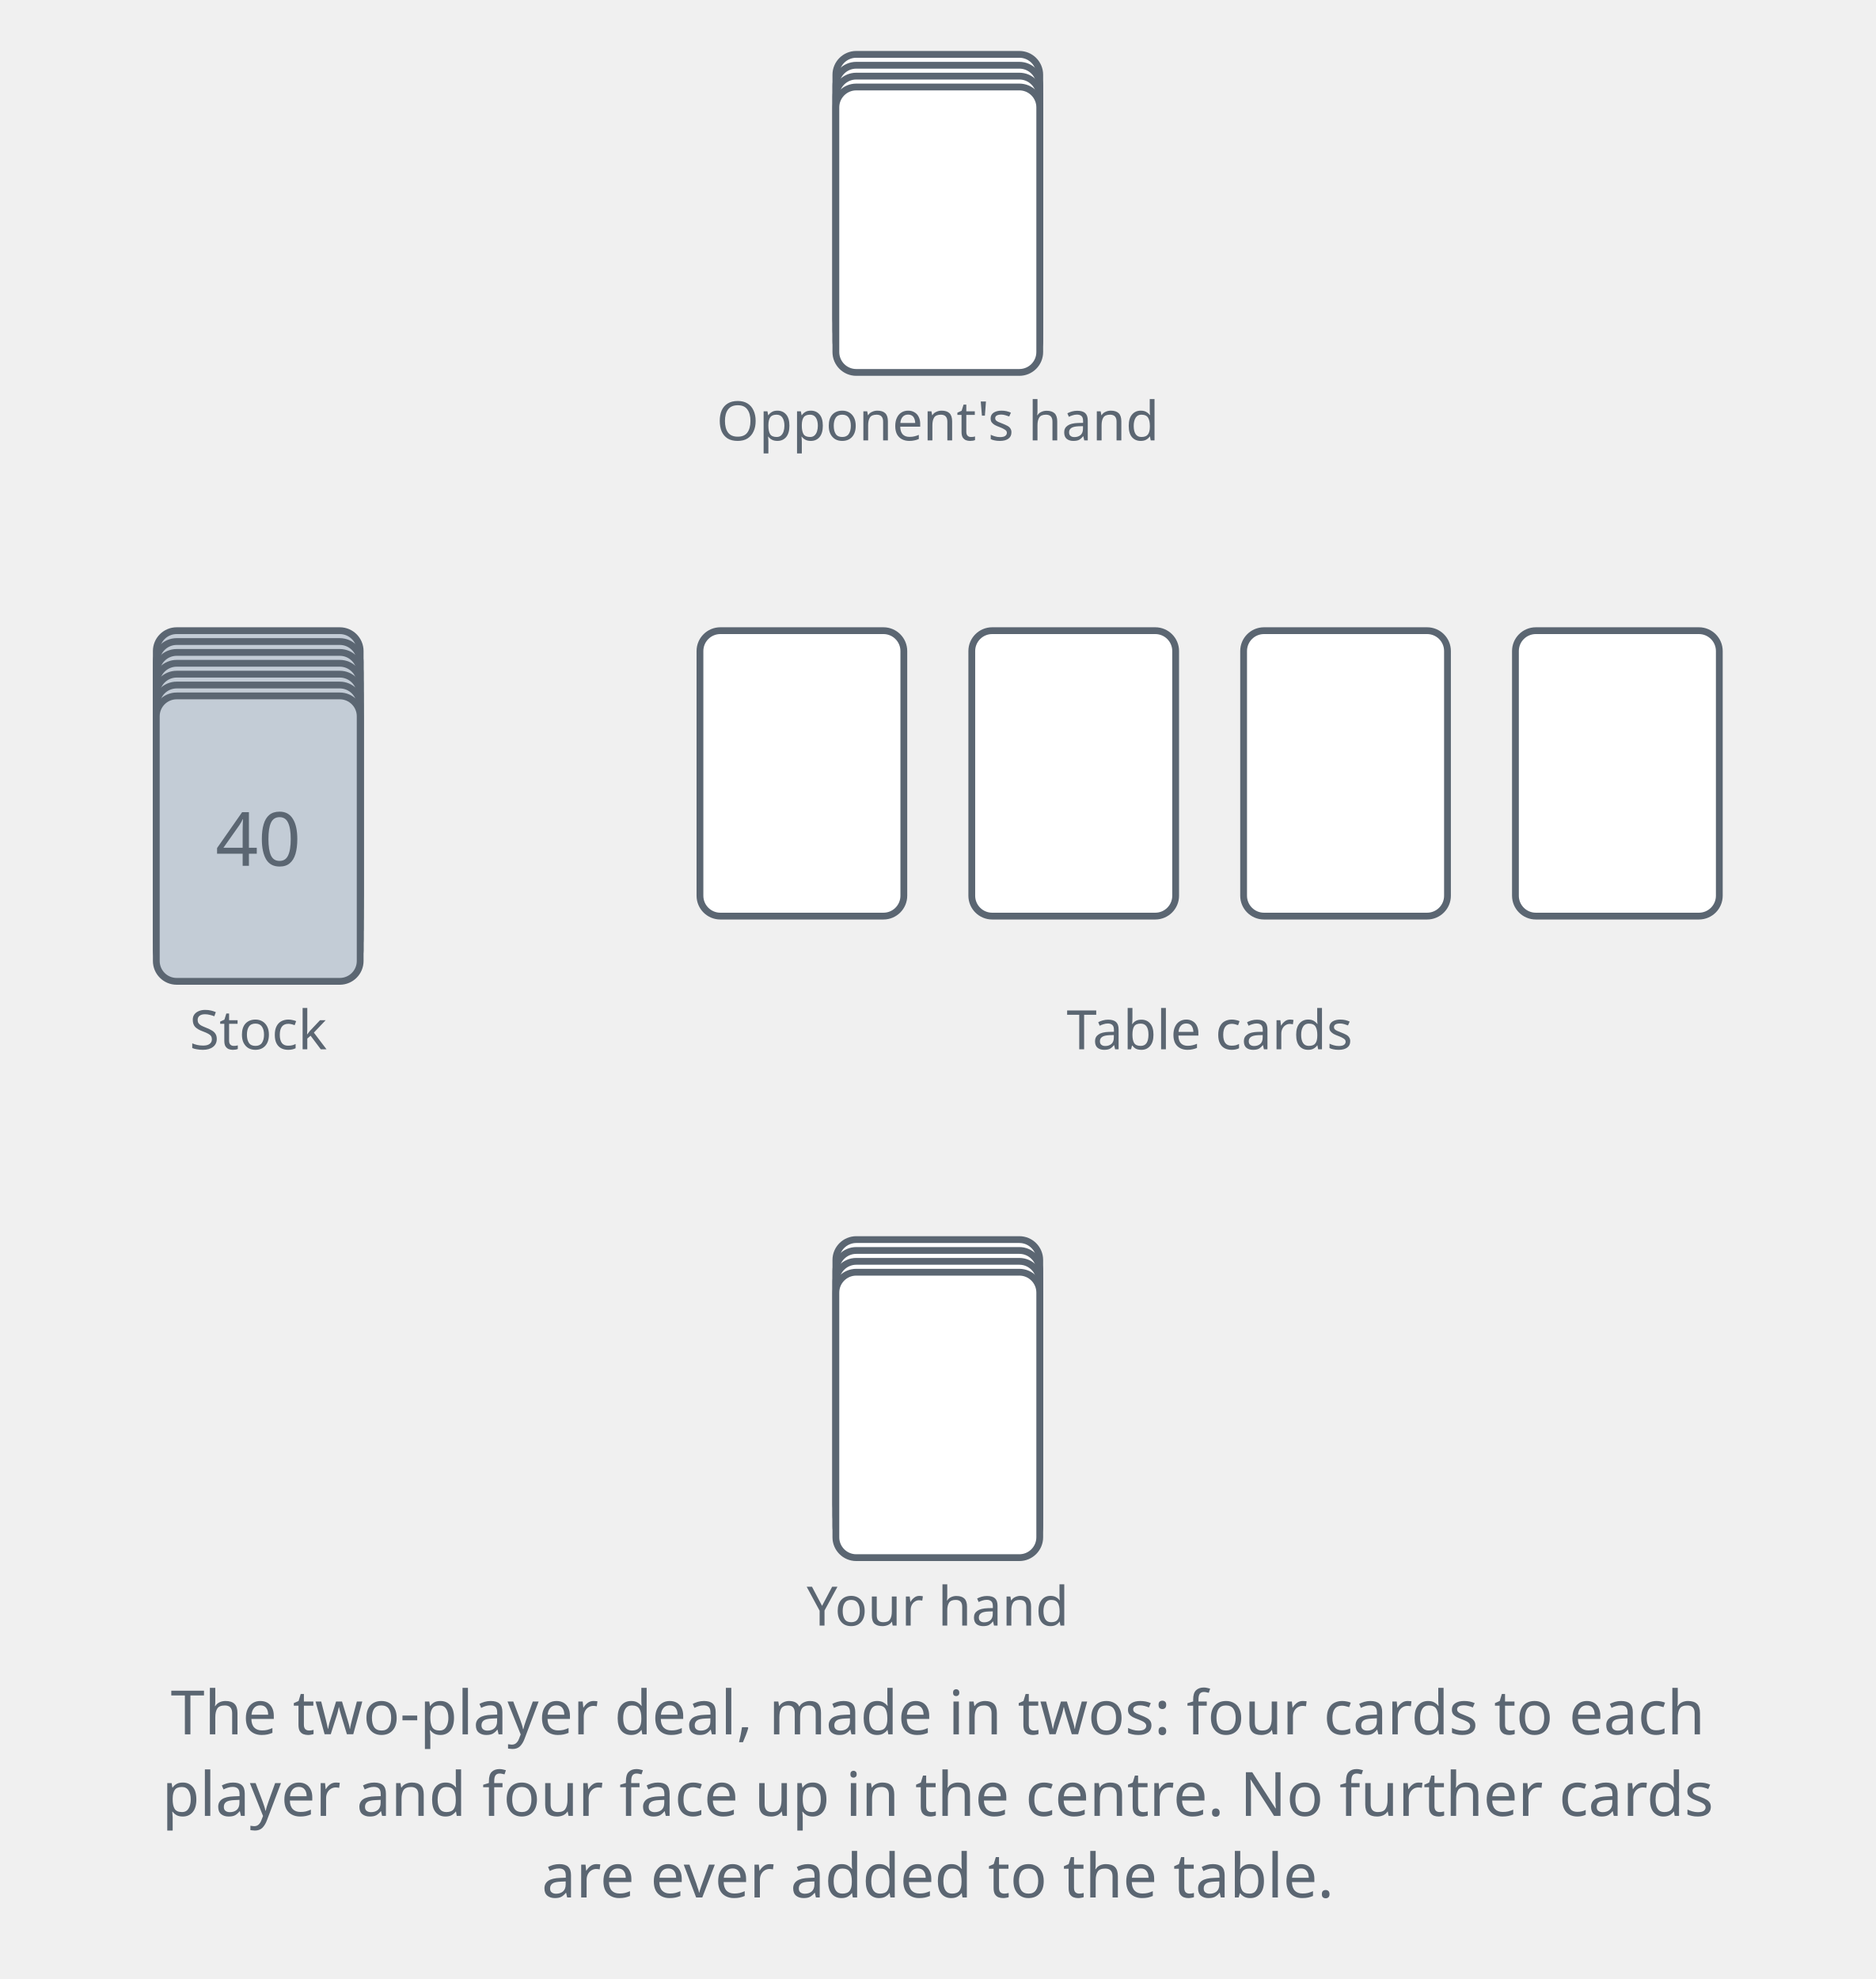
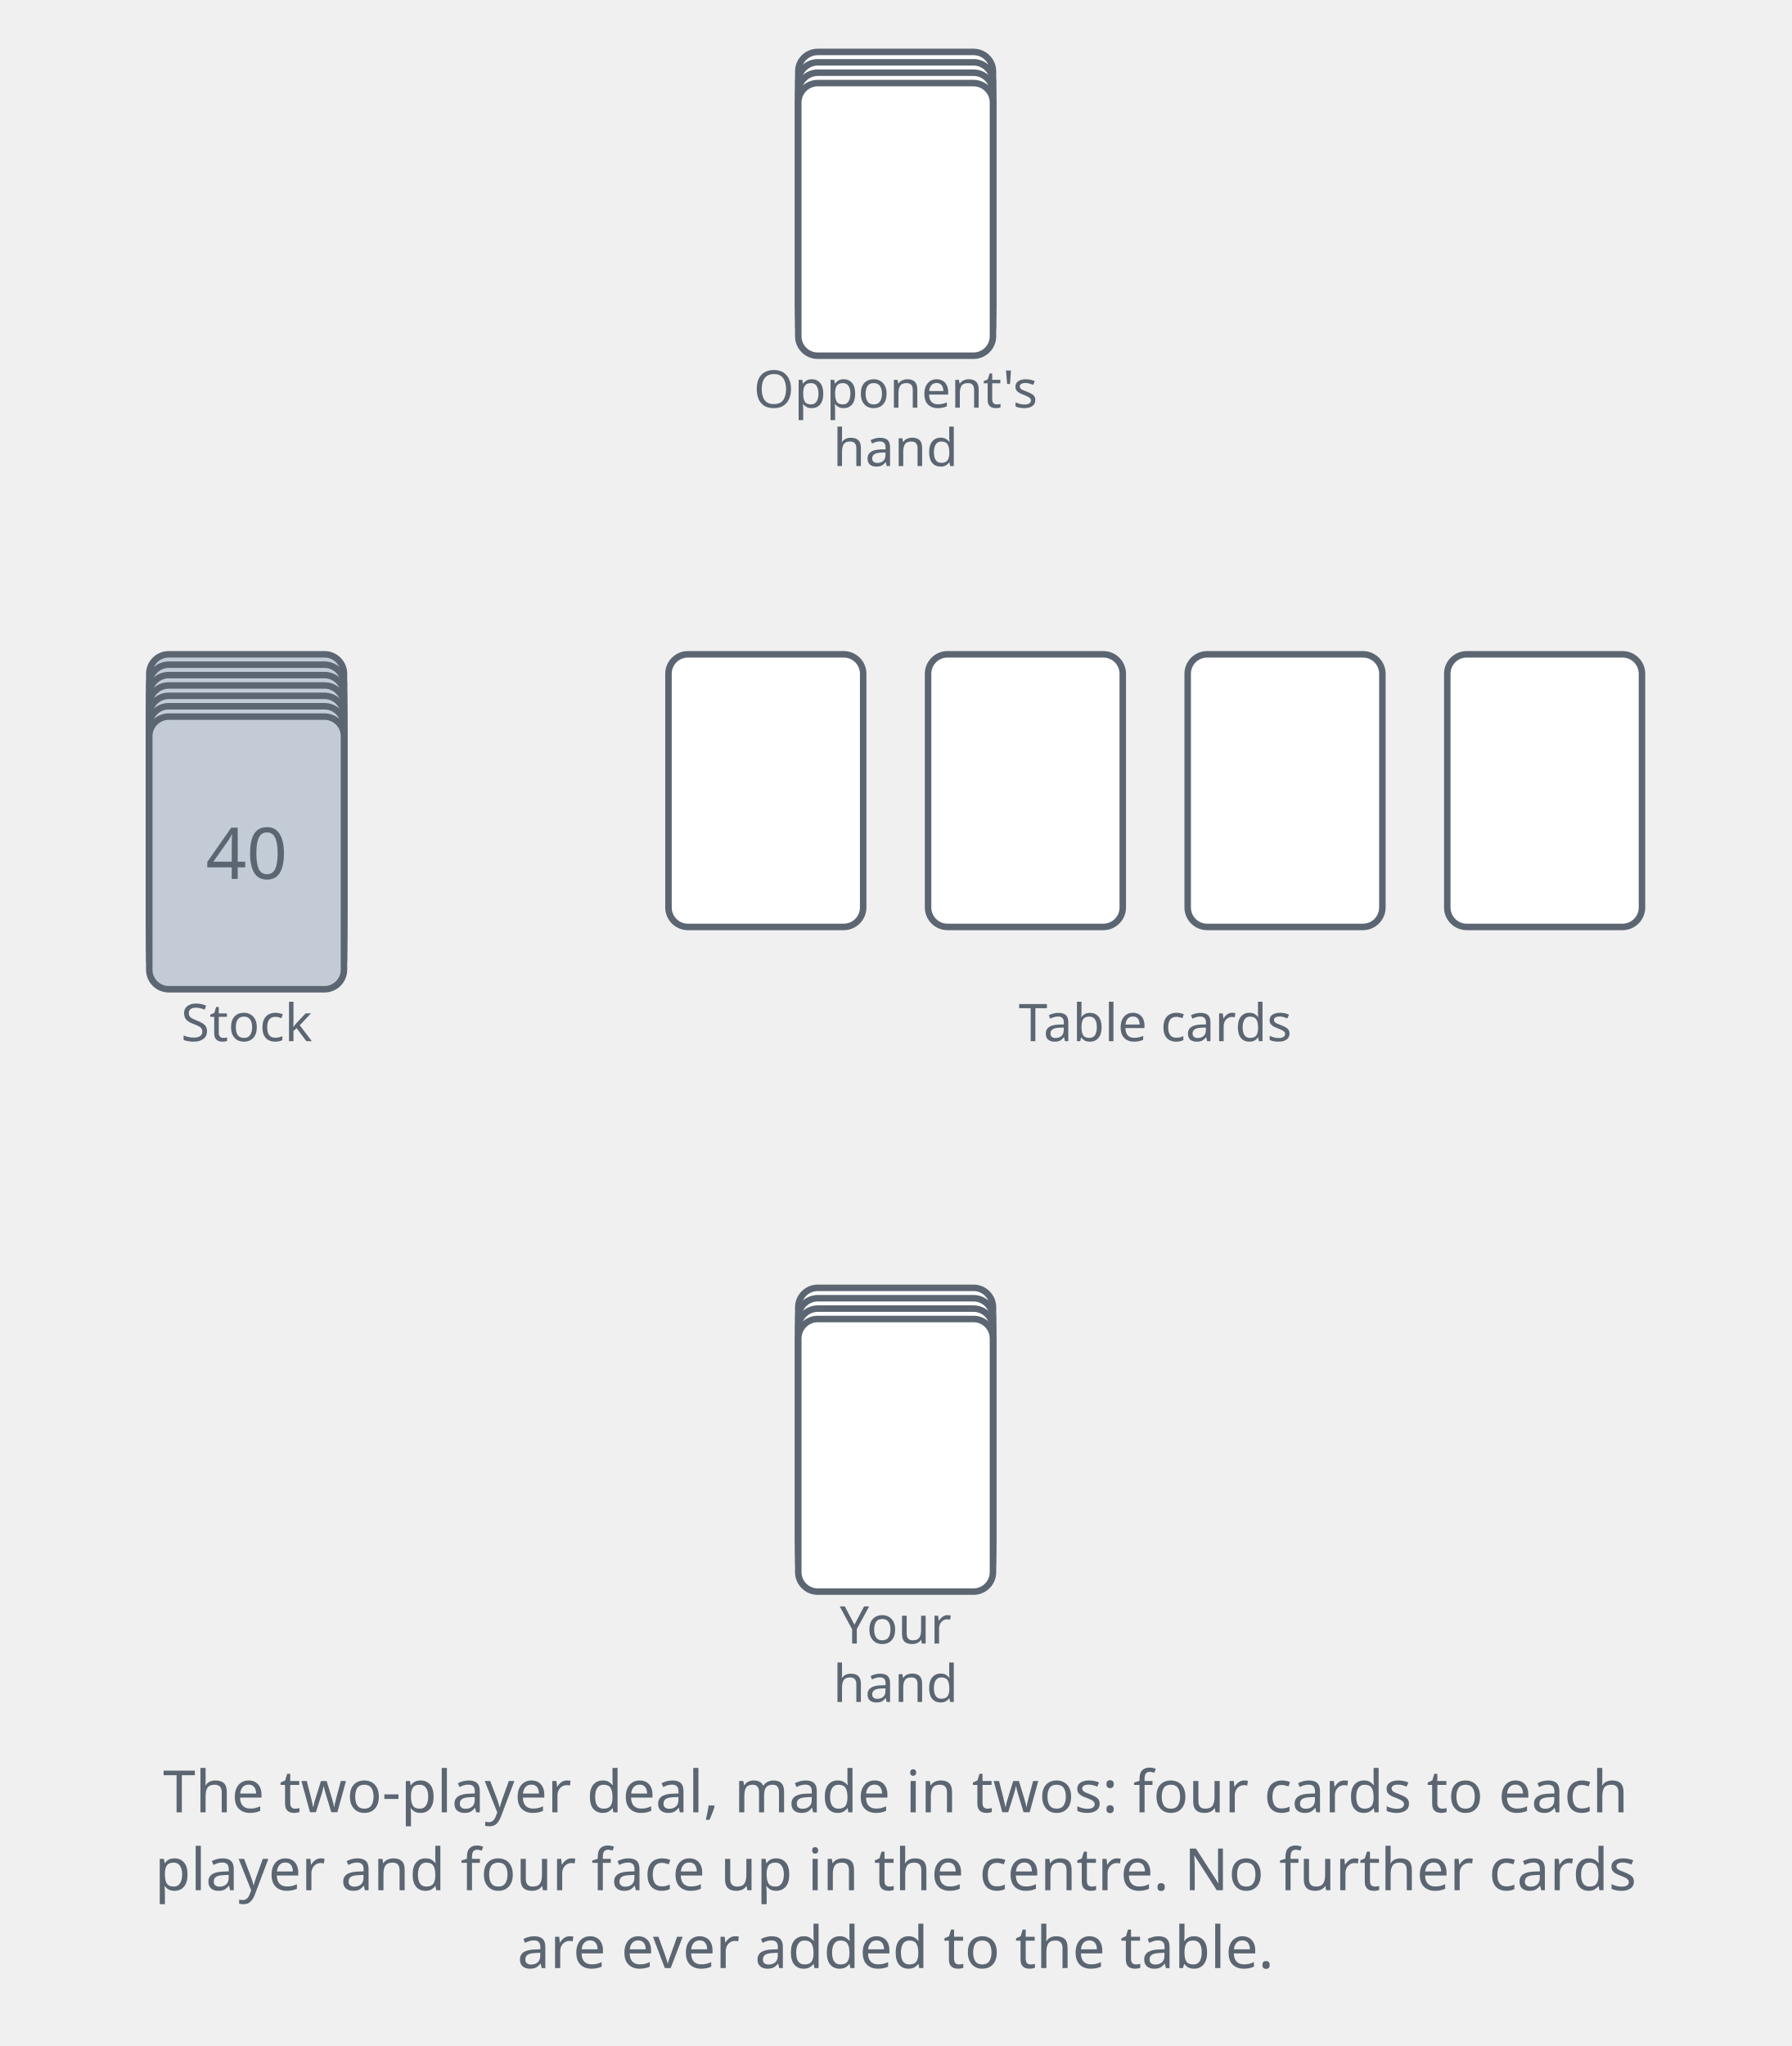
- <svg xmlns="http://www.w3.org/2000/svg" viewBox="0 0 276 291.2" width="276" height="291.2" role="img" aria-label="Casino setup diagram">
+ <svg xmlns="http://www.w3.org/2000/svg" viewBox="0 0 276 315.2" width="276" height="315.2" role="img" aria-label="Casino setup diagram">
  <rect x="123.0" y="8.0" width="30" height="42" rx="3" fill="#ffffff" stroke="#5b6672" stroke-width="1" />
  <rect x="123.0" y="9.6" width="30" height="42" rx="3" fill="#ffffff" stroke="#5b6672" stroke-width="1" />
  <rect x="123.0" y="11.2" width="30" height="42" rx="3" fill="#ffffff" stroke="#5b6672" stroke-width="1" />
  <rect x="123.0" y="12.8" width="30" height="42" rx="3" fill="#ffffff" stroke="#5b6672" stroke-width="1" />
-   <rect x="23.0" y="92.8" width="30" height="42" rx="3" fill="#c3ccd6" stroke="#5b6672" stroke-width="1" />
-   <rect x="23.0" y="94.4" width="30" height="42" rx="3" fill="#c3ccd6" stroke="#5b6672" stroke-width="1" />
-   <rect x="23.0" y="96.0" width="30" height="42" rx="3" fill="#c3ccd6" stroke="#5b6672" stroke-width="1" />
-   <rect x="23.0" y="97.6" width="30" height="42" rx="3" fill="#c3ccd6" stroke="#5b6672" stroke-width="1" />
-   <rect x="23.0" y="99.2" width="30" height="42" rx="3" fill="#c3ccd6" stroke="#5b6672" stroke-width="1" />
  <rect x="23.0" y="100.8" width="30" height="42" rx="3" fill="#c3ccd6" stroke="#5b6672" stroke-width="1" />
  <rect x="23.0" y="102.4" width="30" height="42" rx="3" fill="#c3ccd6" stroke="#5b6672" stroke-width="1" />
-   <text x="38.0" y="127.4" text-anchor="middle" font-family="system-ui, sans-serif" font-size="11" fill="#5b6672">40</text>
-   <rect x="103.0" y="92.8" width="30" height="42" rx="3" fill="#ffffff" stroke="#5b6672" stroke-width="1" />
-   <rect x="143.0" y="92.8" width="30" height="42" rx="3" fill="#ffffff" stroke="#5b6672" stroke-width="1" />
-   <rect x="183.0" y="92.8" width="30" height="42" rx="3" fill="#ffffff" stroke="#5b6672" stroke-width="1" />
-   <rect x="223.0" y="92.8" width="30" height="42" rx="3" fill="#ffffff" stroke="#5b6672" stroke-width="1" />
-   <rect x="123.0" y="182.4" width="30" height="42" rx="3" fill="#ffffff" stroke="#5b6672" stroke-width="1" />
-   <rect x="123.0" y="184.0" width="30" height="42" rx="3" fill="#ffffff" stroke="#5b6672" stroke-width="1" />
-   <rect x="123.0" y="185.6" width="30" height="42" rx="3" fill="#ffffff" stroke="#5b6672" stroke-width="1" />
-   <rect x="123.0" y="187.2" width="30" height="42" rx="3" fill="#ffffff" stroke="#5b6672" stroke-width="1" />
-   <text x="138.0" y="64.8" text-anchor="middle" font-family="system-ui, sans-serif" font-size="8" fill="#5b6672">Opponent's hand</text>
-   <text x="38.0" y="154.4" text-anchor="middle" font-family="system-ui, sans-serif" font-size="8" fill="#5b6672">Stock</text>
-   <text x="178.0" y="154.4" text-anchor="middle" font-family="system-ui, sans-serif" font-size="8" fill="#5b6672">Table cards</text>
-   <text x="138.0" y="239.2" text-anchor="middle" font-family="system-ui, sans-serif" font-size="8" fill="#5b6672">Your hand</text>
-   <text x="138.0" y="255.2" text-anchor="middle" font-family="system-ui, sans-serif" font-size="9" fill="#5b6672">The two-player deal, made in twos: four cards to each</text>
-   <text x="138.0" y="267.2" text-anchor="middle" font-family="system-ui, sans-serif" font-size="9" fill="#5b6672">player and four face up in the centre. No further cards</text>
-   <text x="138.0" y="279.2" text-anchor="middle" font-family="system-ui, sans-serif" font-size="9" fill="#5b6672">are ever added to the table.</text>
+   <rect x="23.0" y="104.0" width="30" height="42" rx="3" fill="#c3ccd6" stroke="#5b6672" stroke-width="1" />
+   <rect x="23.0" y="105.6" width="30" height="42" rx="3" fill="#c3ccd6" stroke="#5b6672" stroke-width="1" />
+   <rect x="23.0" y="107.2" width="30" height="42" rx="3" fill="#c3ccd6" stroke="#5b6672" stroke-width="1" />
+   <rect x="23.0" y="108.8" width="30" height="42" rx="3" fill="#c3ccd6" stroke="#5b6672" stroke-width="1" />
+   <rect x="23.0" y="110.4" width="30" height="42" rx="3" fill="#c3ccd6" stroke="#5b6672" stroke-width="1" />
+   <text x="38.0" y="135.4" text-anchor="middle" font-family="system-ui, sans-serif" font-size="11" fill="#5b6672">40</text>
+   <rect x="103.0" y="100.8" width="30" height="42" rx="3" fill="#ffffff" stroke="#5b6672" stroke-width="1" />
+   <rect x="143.0" y="100.8" width="30" height="42" rx="3" fill="#ffffff" stroke="#5b6672" stroke-width="1" />
+   <rect x="183.0" y="100.8" width="30" height="42" rx="3" fill="#ffffff" stroke="#5b6672" stroke-width="1" />
+   <rect x="223.0" y="100.8" width="30" height="42" rx="3" fill="#ffffff" stroke="#5b6672" stroke-width="1" />
+   <rect x="123.0" y="198.4" width="30" height="42" rx="3" fill="#ffffff" stroke="#5b6672" stroke-width="1" />
+   <rect x="123.0" y="200.0" width="30" height="42" rx="3" fill="#ffffff" stroke="#5b6672" stroke-width="1" />
+   <rect x="123.0" y="201.6" width="30" height="42" rx="3" fill="#ffffff" stroke="#5b6672" stroke-width="1" />
+   <rect x="123.0" y="203.2" width="30" height="42" rx="3" fill="#ffffff" stroke="#5b6672" stroke-width="1" />
+   <text x="138.0" y="62.8" text-anchor="middle" font-family="system-ui, sans-serif" font-size="8" fill="#5b6672">Opponent's</text>
+   <text x="138.0" y="71.8" text-anchor="middle" font-family="system-ui, sans-serif" font-size="8" fill="#5b6672">hand</text>
+   <text x="38.0" y="160.4" text-anchor="middle" font-family="system-ui, sans-serif" font-size="8" fill="#5b6672">Stock</text>
+   <text x="178.0" y="160.4" text-anchor="middle" font-family="system-ui, sans-serif" font-size="8" fill="#5b6672">Table cards</text>
+   <text x="138.0" y="253.2" text-anchor="middle" font-family="system-ui, sans-serif" font-size="8" fill="#5b6672">Your</text>
+   <text x="138.0" y="262.2" text-anchor="middle" font-family="system-ui, sans-serif" font-size="8" fill="#5b6672">hand</text>
+   <text x="138.0" y="279.2" text-anchor="middle" font-family="system-ui, sans-serif" font-size="9" fill="#5b6672">The two-player deal, made in twos: four cards to each</text>
+   <text x="138.0" y="291.2" text-anchor="middle" font-family="system-ui, sans-serif" font-size="9" fill="#5b6672">player and four face up in the centre. No further cards</text>
+   <text x="138.0" y="303.2" text-anchor="middle" font-family="system-ui, sans-serif" font-size="9" fill="#5b6672">are ever added to the table.</text>
</svg>
